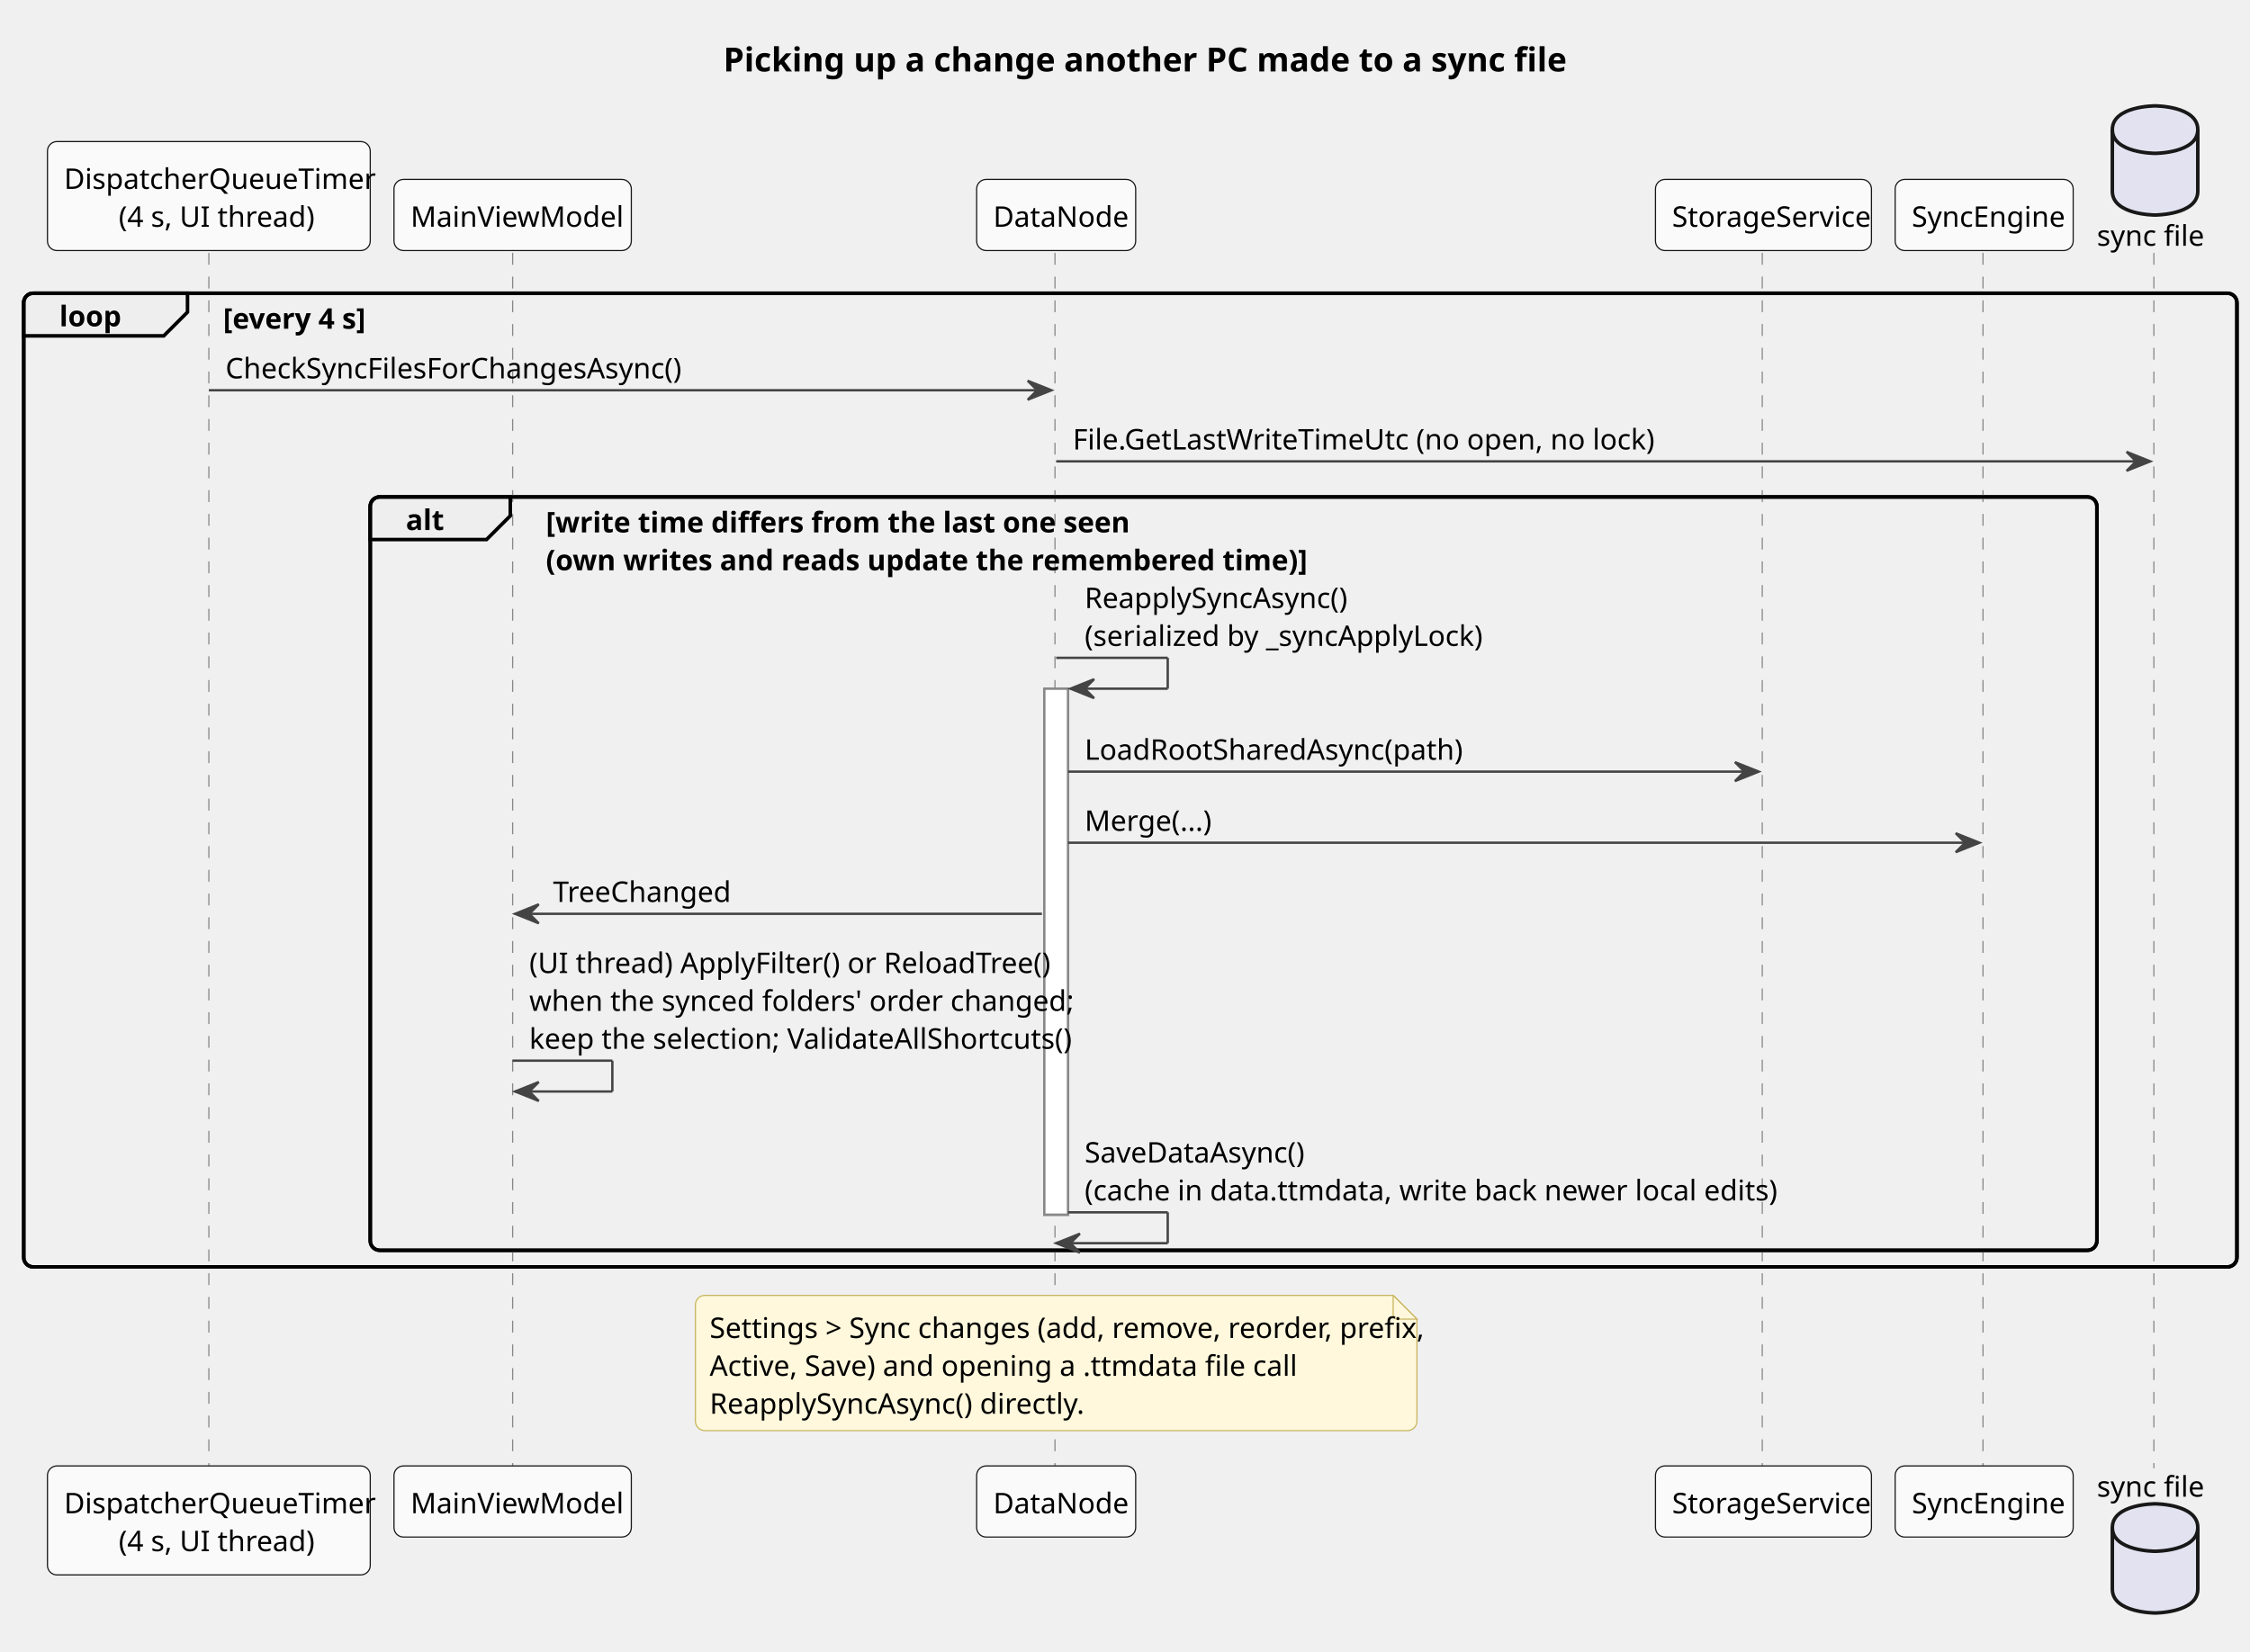
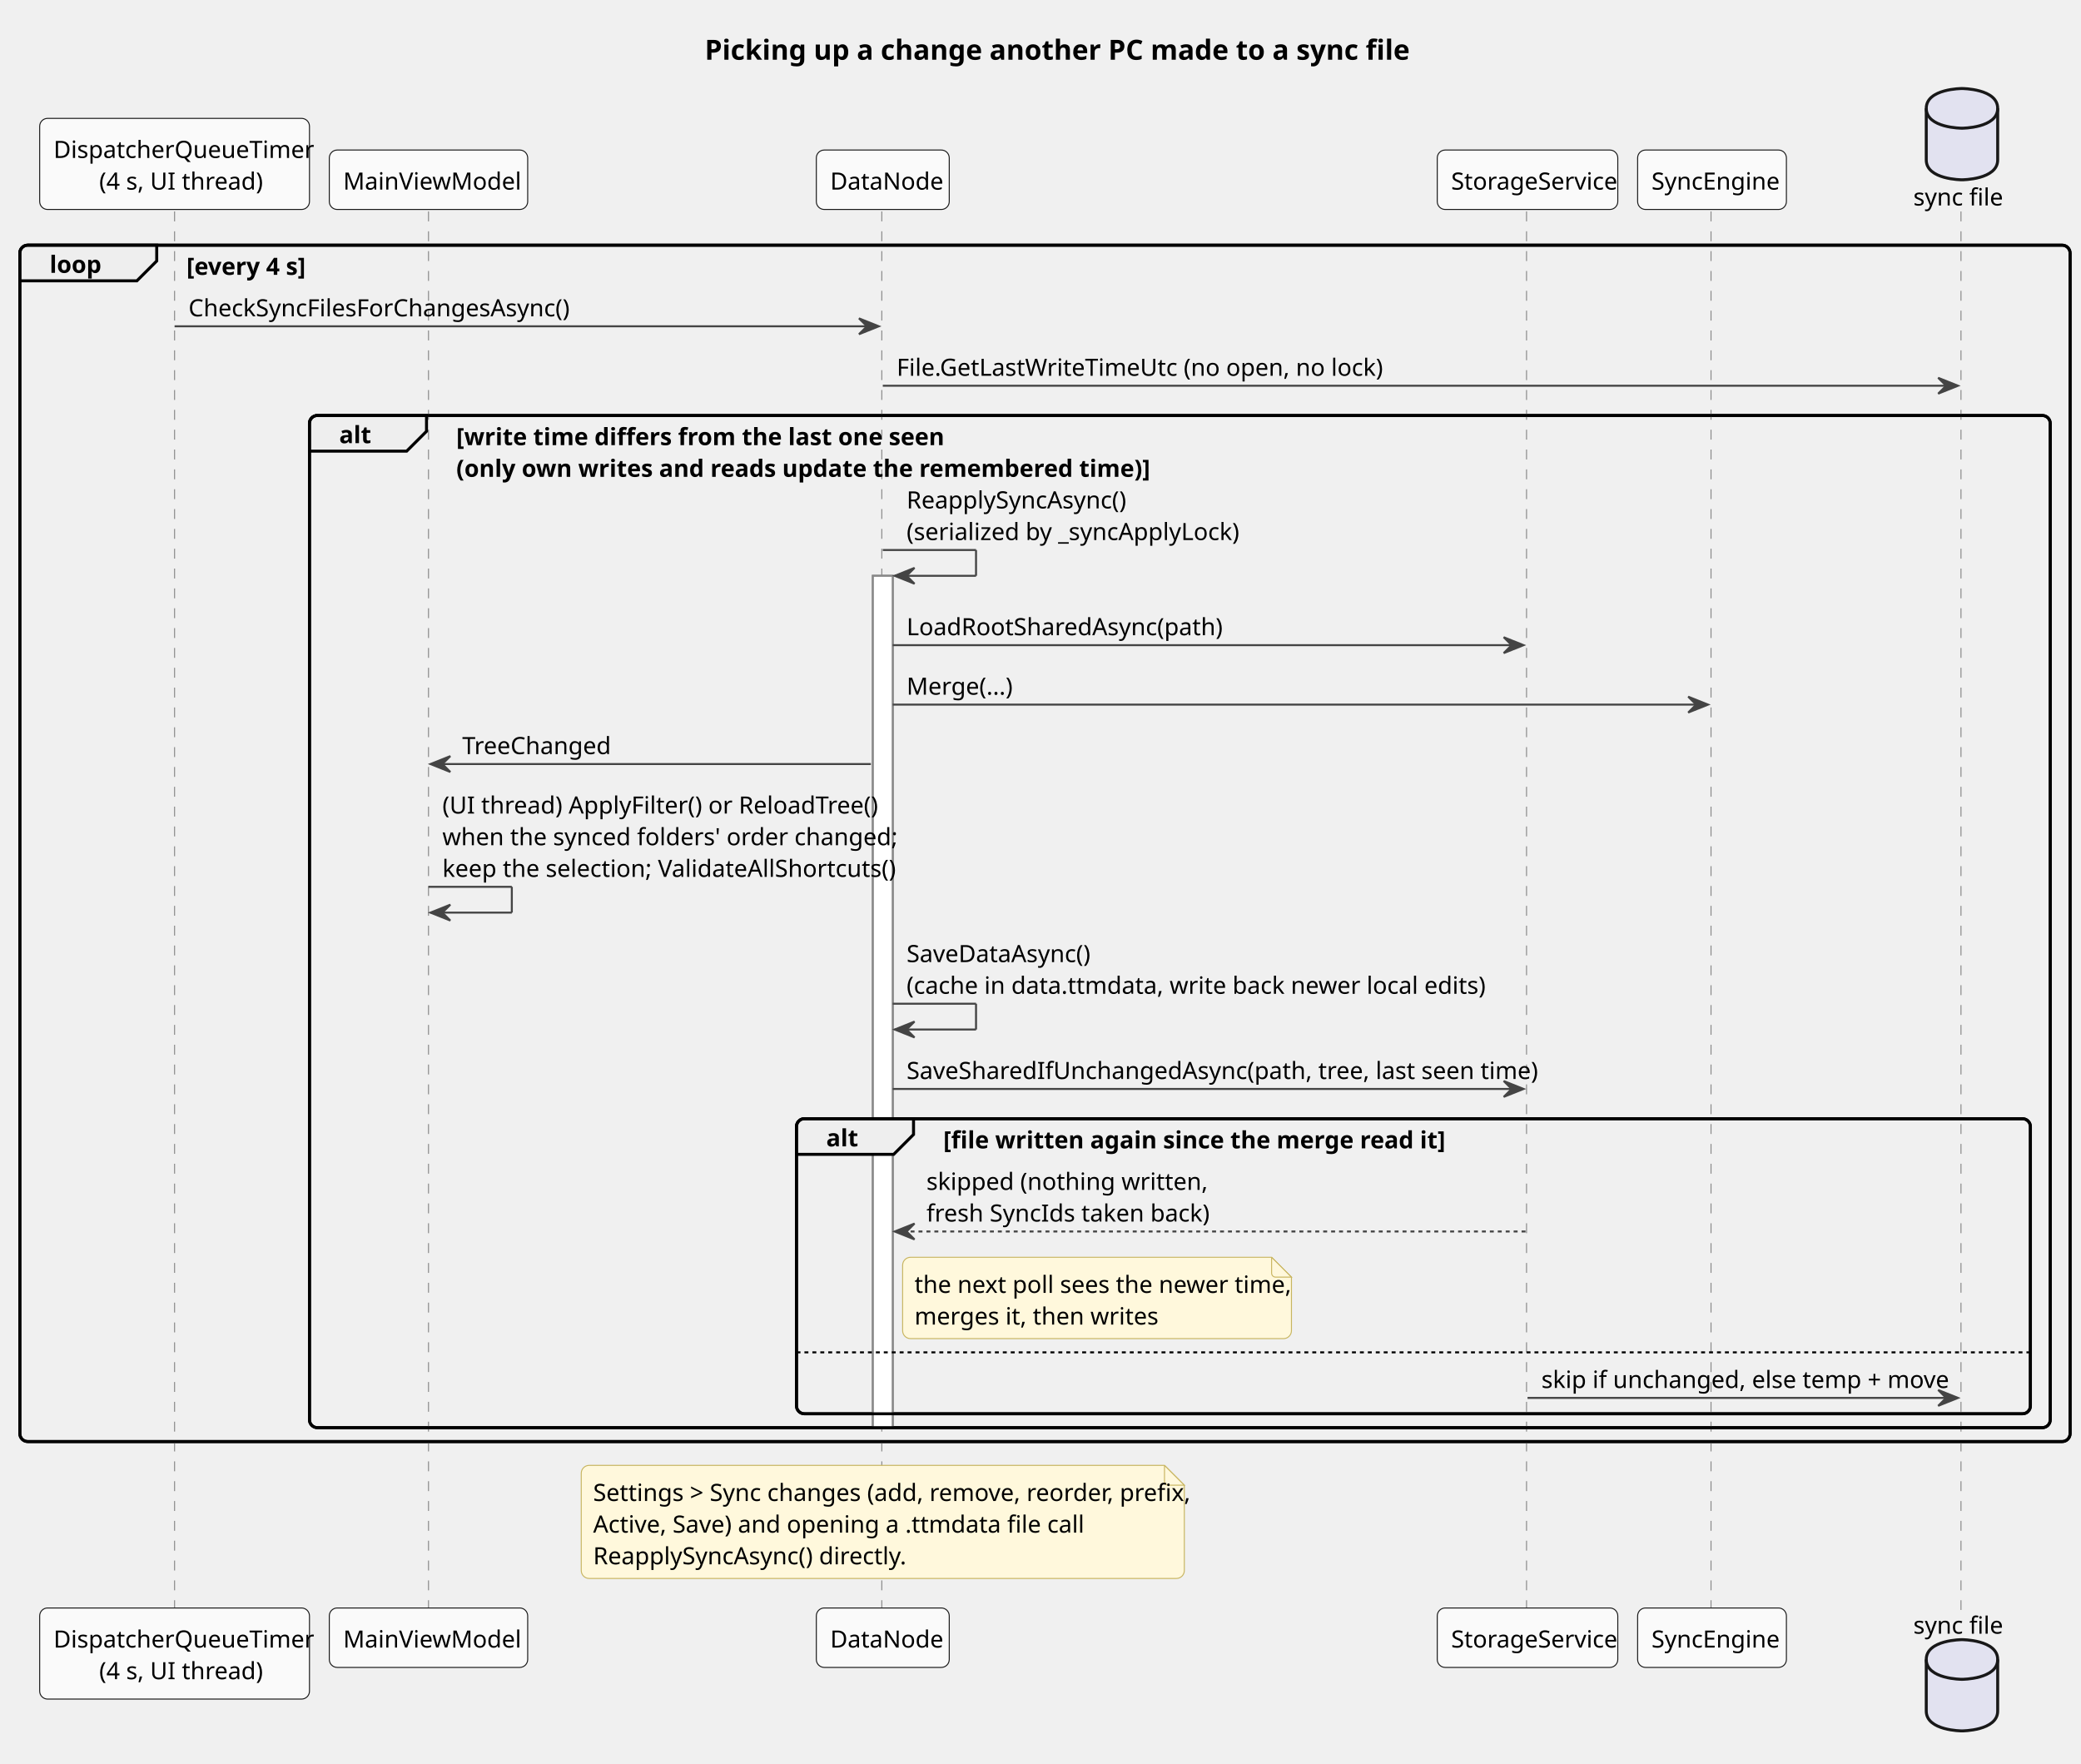
- <svg xmlns="http://www.w3.org/2000/svg" contentStyleType="text/css" height="696px" preserveAspectRatio="none" style="width:948px;height:696px;background:#FFFFFF;" version="1.1" viewBox="0 0 948 696" width="948px" zoomAndPan="magnify">
+ <svg xmlns="http://www.w3.org/2000/svg" contentStyleType="text/css" height="889px" preserveAspectRatio="none" style="width:1049px;height:889px;background:#FFFFFF;" version="1.1" viewBox="0 0 1049 889" width="1049px" zoomAndPan="magnify">
  <defs />
  <g>
-     <text fill="#000000" font-family="Segoe UI" font-size="14" font-weight="bold" lengthAdjust="spacing" textLength="342" x="304.75" y="30.107">Picking up a change another PC made to a sync file</text>
-     <rect fill="#FFFFFF" height="221.688" style="stroke:#888888;stroke-width:1.0;" width="10" x="440" y="290.231" />
-     <rect fill="none" height="410.336" rx="4" ry="4" style="stroke:#000000;stroke-width:1.5;" width="932.5" x="10" y="123.582" />
-     <rect fill="none" height="317.492" rx="4" ry="4" style="stroke:#000000;stroke-width:1.5;" width="727.5" x="156" y="209.426" />
-     <line style="stroke:#888888;stroke-width:0.5;stroke-dasharray:5.0,5.0;" x1="88" x2="88" y1="106.582" y2="618.801" />
-     <line style="stroke:#888888;stroke-width:0.5;stroke-dasharray:5.0,5.0;" x1="216" x2="216" y1="106.582" y2="618.801" />
-     <line style="stroke:#888888;stroke-width:0.5;stroke-dasharray:5.0,5.0;" x1="444.5" x2="444.5" y1="106.582" y2="618.801" />
-     <line style="stroke:#888888;stroke-width:0.5;stroke-dasharray:5.0,5.0;" x1="742.5" x2="742.5" y1="106.582" y2="618.801" />
-     <line style="stroke:#888888;stroke-width:0.5;stroke-dasharray:5.0,5.0;" x1="835.5" x2="835.5" y1="106.582" y2="618.801" />
-     <line style="stroke:#888888;stroke-width:0.5;stroke-dasharray:5.0,5.0;" x1="907.5" x2="907.5" y1="106.582" y2="618.801" />
+     <text fill="#000000" font-family="Segoe UI" font-size="14" font-weight="bold" lengthAdjust="spacing" textLength="342" x="355.25" y="30.107">Picking up a change another PC made to a sync file</text>
+     <rect fill="#FFFFFF" height="429.375" style="stroke:#888888;stroke-width:1.0;" width="10" x="440" y="290.231" />
+     <rect fill="none" height="603.023" rx="4" ry="4" style="stroke:#000000;stroke-width:1.5;" width="1033.5" x="10" y="123.582" />
+     <rect fill="none" height="510.18" rx="4" ry="4" style="stroke:#000000;stroke-width:1.5;" width="877.5" x="156" y="209.426" />
+     <rect fill="none" height="148.727" rx="4" ry="4" style="stroke:#000000;stroke-width:1.5;" width="622" x="401.5" y="563.879" />
+     <line style="stroke:#888888;stroke-width:0.5;stroke-dasharray:5.0,5.0;" x1="88" x2="88" y1="106.582" y2="811.488" />
+     <line style="stroke:#888888;stroke-width:0.5;stroke-dasharray:5.0,5.0;" x1="216" x2="216" y1="106.582" y2="811.488" />
+     <line style="stroke:#888888;stroke-width:0.5;stroke-dasharray:5.0,5.0;" x1="444.5" x2="444.5" y1="106.582" y2="811.488" />
+     <line style="stroke:#888888;stroke-width:0.5;stroke-dasharray:5.0,5.0;" x1="769.5" x2="769.5" y1="106.582" y2="811.488" />
+     <line style="stroke:#888888;stroke-width:0.5;stroke-dasharray:5.0,5.0;" x1="862.5" x2="862.5" y1="106.582" y2="811.488" />
+     <line style="stroke:#888888;stroke-width:0.5;stroke-dasharray:5.0,5.0;" x1="988.5" x2="988.5" y1="106.582" y2="811.488" />
    <rect fill="#FAFAFA" height="45.922" rx="4" ry="4" style="stroke:#181818;stroke-width:0.5;" width="136" x="20" y="59.66" />
    <text fill="#000000" font-family="Segoe UI" font-size="12" lengthAdjust="spacing" textLength="122" x="27" y="79.609">DispatcherQueueTimer</text>
    <text fill="#000000" font-family="Segoe UI" font-size="12" lengthAdjust="spacing" textLength="76" x="50" y="95.57">(4 s, UI thread)</text>
-     <rect fill="#FAFAFA" height="45.922" rx="4" ry="4" style="stroke:#181818;stroke-width:0.5;" width="136" x="20" y="617.801" />
-     <text fill="#000000" font-family="Segoe UI" font-size="12" lengthAdjust="spacing" textLength="122" x="27" y="637.75">DispatcherQueueTimer</text>
-     <text fill="#000000" font-family="Segoe UI" font-size="12" lengthAdjust="spacing" textLength="76" x="50" y="653.711">(4 s, UI thread)</text>
+     <rect fill="#FAFAFA" height="45.922" rx="4" ry="4" style="stroke:#181818;stroke-width:0.5;" width="136" x="20" y="810.488" />
+     <text fill="#000000" font-family="Segoe UI" font-size="12" lengthAdjust="spacing" textLength="122" x="27" y="830.438">DispatcherQueueTimer</text>
+     <text fill="#000000" font-family="Segoe UI" font-size="12" lengthAdjust="spacing" textLength="76" x="50" y="846.398">(4 s, UI thread)</text>
    <rect fill="#FAFAFA" height="29.961" rx="4" ry="4" style="stroke:#181818;stroke-width:0.5;" width="100" x="166" y="75.621" />
    <text fill="#000000" font-family="Segoe UI" font-size="12" lengthAdjust="spacing" textLength="86" x="173" y="95.57">MainViewModel</text>
-     <rect fill="#FAFAFA" height="29.961" rx="4" ry="4" style="stroke:#181818;stroke-width:0.5;" width="100" x="166" y="617.801" />
-     <text fill="#000000" font-family="Segoe UI" font-size="12" lengthAdjust="spacing" textLength="86" x="173" y="637.75">MainViewModel</text>
+     <rect fill="#FAFAFA" height="29.961" rx="4" ry="4" style="stroke:#181818;stroke-width:0.5;" width="100" x="166" y="810.488" />
+     <text fill="#000000" font-family="Segoe UI" font-size="12" lengthAdjust="spacing" textLength="86" x="173" y="830.438">MainViewModel</text>
    <rect fill="#FAFAFA" height="29.961" rx="4" ry="4" style="stroke:#181818;stroke-width:0.5;" width="67" x="411.5" y="75.621" />
    <text fill="#000000" font-family="Segoe UI" font-size="12" lengthAdjust="spacing" textLength="53" x="418.5" y="95.57">DataNode</text>
-     <rect fill="#FAFAFA" height="29.961" rx="4" ry="4" style="stroke:#181818;stroke-width:0.5;" width="67" x="411.5" y="617.801" />
-     <text fill="#000000" font-family="Segoe UI" font-size="12" lengthAdjust="spacing" textLength="53" x="418.5" y="637.75">DataNode</text>
-     <rect fill="#FAFAFA" height="29.961" rx="4" ry="4" style="stroke:#181818;stroke-width:0.5;" width="91" x="697.5" y="75.621" />
-     <text fill="#000000" font-family="Segoe UI" font-size="12" lengthAdjust="spacing" textLength="77" x="704.5" y="95.57">StorageService</text>
-     <rect fill="#FAFAFA" height="29.961" rx="4" ry="4" style="stroke:#181818;stroke-width:0.5;" width="91" x="697.5" y="617.801" />
-     <text fill="#000000" font-family="Segoe UI" font-size="12" lengthAdjust="spacing" textLength="77" x="704.5" y="637.75">StorageService</text>
-     <rect fill="#FAFAFA" height="29.961" rx="4" ry="4" style="stroke:#181818;stroke-width:0.5;" width="75" x="798.5" y="75.621" />
-     <text fill="#000000" font-family="Segoe UI" font-size="12" lengthAdjust="spacing" textLength="61" x="805.5" y="95.57">SyncEngine</text>
-     <rect fill="#FAFAFA" height="29.961" rx="4" ry="4" style="stroke:#181818;stroke-width:0.5;" width="75" x="798.5" y="617.801" />
-     <text fill="#000000" font-family="Segoe UI" font-size="12" lengthAdjust="spacing" textLength="61" x="805.5" y="637.75">SyncEngine</text>
-     <text fill="#000000" font-family="Segoe UI" font-size="12" lengthAdjust="spacing" textLength="43" x="883.5" y="103.57">sync file</text>
-     <path d="M890,54.621 C890,44.621 908,44.621 908,44.621 C908,44.621 926,44.621 926,54.621 L926,80.621 C926,90.621 908,90.621 908,90.621 C908,90.621 890,90.621 890,80.621 L890,54.621 " fill="#E2E2F0" style="stroke:#181818;stroke-width:1.5;" />
-     <path d="M890,54.621 C890,64.621 908,64.621 908,64.621 C908,64.621 926,64.621 926,54.621 " fill="none" style="stroke:#181818;stroke-width:1.5;" />
-     <text fill="#000000" font-family="Segoe UI" font-size="12" lengthAdjust="spacing" textLength="43" x="883.5" y="630.75">sync file</text>
-     <path d="M890,643.762 C890,633.762 908,633.762 908,633.762 C908,633.762 926,633.762 926,643.762 L926,669.762 C926,679.762 908,679.762 908,679.762 C908,679.762 890,679.762 890,669.762 L890,643.762 " fill="#E2E2F0" style="stroke:#181818;stroke-width:1.5;" />
-     <path d="M890,643.762 C890,653.762 908,653.762 908,653.762 C908,653.762 926,653.762 926,643.762 " fill="none" style="stroke:#181818;stroke-width:1.5;" />
-     <rect fill="#FFFFFF" height="221.688" style="stroke:#888888;stroke-width:1.0;" width="10" x="440" y="290.231" />
+     <rect fill="#FAFAFA" height="29.961" rx="4" ry="4" style="stroke:#181818;stroke-width:0.5;" width="67" x="411.5" y="810.488" />
+     <text fill="#000000" font-family="Segoe UI" font-size="12" lengthAdjust="spacing" textLength="53" x="418.5" y="830.438">DataNode</text>
+     <rect fill="#FAFAFA" height="29.961" rx="4" ry="4" style="stroke:#181818;stroke-width:0.5;" width="91" x="724.5" y="75.621" />
+     <text fill="#000000" font-family="Segoe UI" font-size="12" lengthAdjust="spacing" textLength="77" x="731.5" y="95.57">StorageService</text>
+     <rect fill="#FAFAFA" height="29.961" rx="4" ry="4" style="stroke:#181818;stroke-width:0.5;" width="91" x="724.5" y="810.488" />
+     <text fill="#000000" font-family="Segoe UI" font-size="12" lengthAdjust="spacing" textLength="77" x="731.5" y="830.438">StorageService</text>
+     <rect fill="#FAFAFA" height="29.961" rx="4" ry="4" style="stroke:#181818;stroke-width:0.5;" width="75" x="825.5" y="75.621" />
+     <text fill="#000000" font-family="Segoe UI" font-size="12" lengthAdjust="spacing" textLength="61" x="832.5" y="95.57">SyncEngine</text>
+     <rect fill="#FAFAFA" height="29.961" rx="4" ry="4" style="stroke:#181818;stroke-width:0.5;" width="75" x="825.5" y="810.488" />
+     <text fill="#000000" font-family="Segoe UI" font-size="12" lengthAdjust="spacing" textLength="61" x="832.5" y="830.438">SyncEngine</text>
+     <text fill="#000000" font-family="Segoe UI" font-size="12" lengthAdjust="spacing" textLength="43" x="964.5" y="103.57">sync file</text>
+     <path d="M971,54.621 C971,44.621 989,44.621 989,44.621 C989,44.621 1007,44.621 1007,54.621 L1007,80.621 C1007,90.621 989,90.621 989,90.621 C989,90.621 971,90.621 971,80.621 L971,54.621 " fill="#E2E2F0" style="stroke:#181818;stroke-width:1.5;" />
+     <path d="M971,54.621 C971,64.621 989,64.621 989,64.621 C989,64.621 1007,64.621 1007,54.621 " fill="none" style="stroke:#181818;stroke-width:1.5;" />
+     <text fill="#000000" font-family="Segoe UI" font-size="12" lengthAdjust="spacing" textLength="43" x="964.5" y="823.438">sync file</text>
+     <path d="M971,836.449 C971,826.449 989,826.449 989,826.449 C989,826.449 1007,826.449 1007,836.449 L1007,862.449 C1007,872.449 989,872.449 989,872.449 C989,872.449 971,872.449 971,862.449 L971,836.449 " fill="#E2E2F0" style="stroke:#181818;stroke-width:1.5;" />
+     <path d="M971,836.449 C971,846.449 989,846.449 989,846.449 C989,846.449 1007,846.449 1007,836.449 " fill="none" style="stroke:#181818;stroke-width:1.5;" />
+     <rect fill="#FFFFFF" height="429.375" style="stroke:#888888;stroke-width:1.0;" width="10" x="440" y="290.231" />
    <path d="M14,123.582 L79,123.582 L79,131.543 L69,141.543 L10,141.543 L10,127.582 A4,4 0 0 1 14,123.582 " fill="#EEEEEE" style="stroke:#000000;stroke-width:1.5;" />
-     <rect fill="none" height="410.336" rx="4" ry="4" style="stroke:#000000;stroke-width:1.5;" width="932.5" x="10" y="123.582" />
+     <rect fill="none" height="603.023" rx="4" ry="4" style="stroke:#000000;stroke-width:1.5;" width="1033.5" x="10" y="123.582" />
    <text fill="#000000" font-family="Segoe UI" font-size="12" font-weight="bold" lengthAdjust="spacing" textLength="24" x="25" y="137.531">loop</text>
    <text fill="#000000" font-family="Segoe UI" font-size="12" font-weight="bold" lengthAdjust="spacing" textLength="58" x="94" y="138.531">[every 4 s]</text>
    <polygon fill="#444444" points="433,160.465,443,164.465,433,168.465,437,164.465" style="stroke:#444444;stroke-width:1.0;" />
    <line style="stroke:#444444;stroke-width:1.0;" x1="88" x2="439" y1="164.465" y2="164.465" />
    <text fill="#000000" font-family="Segoe UI" font-size="12" lengthAdjust="spacing" textLength="184" x="95" y="159.453">CheckSyncFilesForChangesAsync()</text>
-     <polygon fill="#444444" points="896,190.426,906,194.426,896,198.426,900,194.426" style="stroke:#444444;stroke-width:1.0;" />
-     <line style="stroke:#444444;stroke-width:1.0;" x1="445" x2="902" y1="194.426" y2="194.426" />
+     <polygon fill="#444444" points="977,190.426,987,194.426,977,198.426,981,194.426" style="stroke:#444444;stroke-width:1.0;" />
+     <line style="stroke:#444444;stroke-width:1.0;" x1="445" x2="983" y1="194.426" y2="194.426" />
    <text fill="#000000" font-family="Segoe UI" font-size="12" lengthAdjust="spacing" textLength="233" x="452" y="189.414">File.GetLastWriteTimeUtc (no open, no lock)</text>
    <path d="M160,209.426 L215,209.426 L215,217.387 L205,227.387 L156,227.387 L156,213.426 A4,4 0 0 1 160,209.426 " fill="#EEEEEE" style="stroke:#000000;stroke-width:1.5;" />
-     <rect fill="none" height="317.492" rx="4" ry="4" style="stroke:#000000;stroke-width:1.5;" width="727.5" x="156" y="209.426" />
+     <rect fill="none" height="510.18" rx="4" ry="4" style="stroke:#000000;stroke-width:1.5;" width="877.5" x="156" y="209.426" />
    <text fill="#000000" font-family="Segoe UI" font-size="12" font-weight="bold" lengthAdjust="spacing" textLength="14" x="171" y="223.375">alt</text>
    <text fill="#000000" font-family="Segoe UI" font-size="12" font-weight="bold" lengthAdjust="spacing" textLength="231" x="230" y="224.375">[write time differs from the last one seen</text>
-     <text fill="#000000" font-family="Segoe UI" font-size="12" font-weight="bold" lengthAdjust="spacing" textLength="300" x="230" y="240.336">(own writes and reads update the remembered time)]</text>
+     <text fill="#000000" font-family="Segoe UI" font-size="12" font-weight="bold" lengthAdjust="spacing" textLength="326" x="230" y="240.336">(only own writes and reads update the remembered time)]</text>
    <line style="stroke:#444444;stroke-width:1.0;" x1="445" x2="492" y1="277.231" y2="277.231" />
    <line style="stroke:#444444;stroke-width:1.0;" x1="492" x2="492" y1="277.231" y2="290.231" />
    <line style="stroke:#444444;stroke-width:1.0;" x1="451" x2="492" y1="290.231" y2="290.231" />
    <polygon fill="#444444" points="461,286.231,451,290.231,461,294.231,457,290.231" style="stroke:#444444;stroke-width:1.0;" />
    <text fill="#000000" font-family="Segoe UI" font-size="12" lengthAdjust="spacing" textLength="107" x="457" y="256.258">ReapplySyncAsync()</text>
    <text fill="#000000" font-family="Segoe UI" font-size="12" lengthAdjust="spacing" textLength="160" x="457" y="272.219">(serialized by _syncApplyLock)</text>
-     <polygon fill="#444444" points="731,321.191,741,325.191,731,329.191,735,325.191" style="stroke:#444444;stroke-width:1.0;" />
-     <line style="stroke:#444444;stroke-width:1.0;" x1="450" x2="737" y1="325.191" y2="325.191" />
+     <polygon fill="#444444" points="758,321.191,768,325.191,758,329.191,762,325.191" style="stroke:#444444;stroke-width:1.0;" />
+     <line style="stroke:#444444;stroke-width:1.0;" x1="450" x2="764" y1="325.191" y2="325.191" />
    <text fill="#000000" font-family="Segoe UI" font-size="12" lengthAdjust="spacing" textLength="151" x="457" y="320.18">LoadRootSharedAsync(path)</text>
-     <polygon fill="#444444" points="824,351.152,834,355.152,824,359.152,828,355.152" style="stroke:#444444;stroke-width:1.0;" />
-     <line style="stroke:#444444;stroke-width:1.0;" x1="450" x2="830" y1="355.152" y2="355.152" />
+     <polygon fill="#444444" points="851,351.152,861,355.152,851,359.152,855,355.152" style="stroke:#444444;stroke-width:1.0;" />
+     <line style="stroke:#444444;stroke-width:1.0;" x1="450" x2="857" y1="355.152" y2="355.152" />
    <text fill="#000000" font-family="Segoe UI" font-size="12" lengthAdjust="spacing" textLength="51" x="457" y="350.141">Merge(...)</text>
    <polygon fill="#444444" points="227,381.113,217,385.113,227,389.113,223,385.113" style="stroke:#444444;stroke-width:1.0;" />
    <line style="stroke:#444444;stroke-width:1.0;" x1="221" x2="439" y1="385.113" y2="385.113" />
    <text fill="#000000" font-family="Segoe UI" font-size="12" lengthAdjust="spacing" textLength="71" x="233" y="380.102">TreeChanged</text>
    <line style="stroke:#444444;stroke-width:1.0;" x1="216" x2="258" y1="446.996" y2="446.996" />
    <line style="stroke:#444444;stroke-width:1.0;" x1="258" x2="258" y1="446.996" y2="459.996" />
    <line style="stroke:#444444;stroke-width:1.0;" x1="217" x2="258" y1="459.996" y2="459.996" />
    <polygon fill="#444444" points="227,455.996,217,459.996,227,463.996,223,459.996" style="stroke:#444444;stroke-width:1.0;" />
    <text fill="#000000" font-family="Segoe UI" font-size="12" lengthAdjust="spacing" textLength="208" x="223" y="410.062">(UI thread) ApplyFilter() or ReloadTree()</text>
    <text fill="#000000" font-family="Segoe UI" font-size="12" lengthAdjust="spacing" textLength="214" x="223" y="426.023">when the synced folders' order changed;</text>
    <text fill="#000000" font-family="Segoe UI" font-size="12" lengthAdjust="spacing" textLength="215" x="223" y="441.984">keep the selection; ValidateAllShortcuts()</text>
-     <line style="stroke:#444444;stroke-width:1.0;" x1="450" x2="492" y1="510.918" y2="510.918" />
-     <line style="stroke:#444444;stroke-width:1.0;" x1="492" x2="492" y1="510.918" y2="523.918" />
-     <line style="stroke:#444444;stroke-width:1.0;" x1="445" x2="492" y1="523.918" y2="523.918" />
-     <polygon fill="#444444" points="455,519.918,445,523.918,455,527.918,451,523.918" style="stroke:#444444;stroke-width:1.0;" />
-     <text fill="#000000" font-family="Segoe UI" font-size="12" lengthAdjust="spacing" textLength="88" x="457" y="489.945">SaveDataAsync()</text>
-     <text fill="#000000" font-family="Segoe UI" font-size="12" lengthAdjust="spacing" textLength="274" x="457" y="505.906">(cache in data.ttmdata, write back newer local edits)</text>
-     <path d="M293,549.918 L293,598.918 A4,4 0 0 0 297,602.918 L593,602.918 A4,4 0 0 0 597,598.918 L597,555.918 L587,545.918 L297,545.918 A4,4 0 0 0 293,549.918 " fill="#FFF8DC" style="stroke:#C8B560;stroke-width:0.5;" />
-     <path d="M587,545.918 L587,553.918 A2,2 0 0 0 589,555.918 L597,555.918 L587,545.918 " fill="#FFF8DC" style="stroke:#C8B560;stroke-width:0.5;" />
-     <text fill="#000000" font-family="Segoe UI" font-size="12" lengthAdjust="spacing" textLength="283" x="299" y="563.867">Settings &gt; Sync changes (add, remove, reorder, prefix,</text>
-     <text fill="#000000" font-family="Segoe UI" font-size="12" lengthAdjust="spacing" textLength="234" x="299" y="579.828">Active, Save) and opening a .ttmdata file call</text>
-     <text fill="#000000" font-family="Segoe UI" font-size="12" lengthAdjust="spacing" textLength="152" x="299" y="595.789">ReapplySyncAsync() directly.</text>
+     <line style="stroke:#444444;stroke-width:1.0;" x1="450" x2="492" y1="505.918" y2="505.918" />
+     <line style="stroke:#444444;stroke-width:1.0;" x1="492" x2="492" y1="505.918" y2="518.918" />
+     <line style="stroke:#444444;stroke-width:1.0;" x1="451" x2="492" y1="518.918" y2="518.918" />
+     <polygon fill="#444444" points="461,514.918,451,518.918,461,522.918,457,518.918" style="stroke:#444444;stroke-width:1.0;" />
+     <text fill="#000000" font-family="Segoe UI" font-size="12" lengthAdjust="spacing" textLength="88" x="457" y="484.945">SaveDataAsync()</text>
+     <text fill="#000000" font-family="Segoe UI" font-size="12" lengthAdjust="spacing" textLength="274" x="457" y="500.906">(cache in data.ttmdata, write back newer local edits)</text>
+     <polygon fill="#444444" points="758,544.879,768,548.879,758,552.879,762,548.879" style="stroke:#444444;stroke-width:1.0;" />
+     <line style="stroke:#444444;stroke-width:1.0;" x1="450" x2="764" y1="548.879" y2="548.879" />
+     <text fill="#000000" font-family="Segoe UI" font-size="12" lengthAdjust="spacing" textLength="296" x="457" y="543.867">SaveSharedIfUnchangedAsync(path, tree, last seen time)</text>
+     <path d="M405.5,563.879 L460.5,563.879 L460.5,571.84 L450.5,581.84 L401.5,581.84 L401.5,567.879 A4,4 0 0 1 405.5,563.879 " fill="#EEEEEE" style="stroke:#000000;stroke-width:1.5;" />
+     <rect fill="none" height="148.727" rx="4" ry="4" style="stroke:#000000;stroke-width:1.5;" width="622" x="401.5" y="563.879" />
+     <text fill="#000000" font-family="Segoe UI" font-size="12" font-weight="bold" lengthAdjust="spacing" textLength="14" x="416.5" y="577.828">alt</text>
+     <text fill="#000000" font-family="Segoe UI" font-size="12" font-weight="bold" lengthAdjust="spacing" textLength="235" x="475.5" y="578.828">[file written again since the merge read it]</text>
+     <polygon fill="#444444" points="461,616.723,451,620.723,461,624.723,457,620.723" style="stroke:#444444;stroke-width:1.0;" />
+     <line style="stroke:#444444;stroke-width:1.0;stroke-dasharray:2.0,2.0;" x1="455" x2="769" y1="620.723" y2="620.723" />
+     <text fill="#000000" font-family="Segoe UI" font-size="12" lengthAdjust="spacing" textLength="133" x="467" y="599.75">skipped (nothing written,</text>
+     <text fill="#000000" font-family="Segoe UI" font-size="12" lengthAdjust="spacing" textLength="133" x="467" y="615.711">fresh SyncIds taken back)</text>
+     <path d="M455,637.723 L455,670.723 A4,4 0 0 0 459,674.723 L647,674.723 A4,4 0 0 0 651,670.723 L651,643.723 L641,633.723 L459,633.723 A4,4 0 0 0 455,637.723 " fill="#FFF8DC" style="stroke:#C8B560;stroke-width:0.5;" />
+     <path d="M641,633.723 L641,641.723 A2,2 0 0 0 643,643.723 L651,643.723 L641,633.723 " fill="#FFF8DC" style="stroke:#C8B560;stroke-width:0.5;" />
+     <text fill="#000000" font-family="Segoe UI" font-size="12" lengthAdjust="spacing" textLength="175" x="461" y="651.672">the next poll sees the newer time,</text>
+     <text fill="#000000" font-family="Segoe UI" font-size="12" lengthAdjust="spacing" textLength="113" x="461" y="667.633">merges it, then writes</text>
+     <line style="stroke:#000000;stroke-width:1.0;stroke-dasharray:2.0,2.0;" x1="401.5" x2="1023.5" y1="681.644" y2="681.644" />
+     <polygon fill="#444444" points="977,700.606,987,704.606,977,708.606,981,704.606" style="stroke:#444444;stroke-width:1.0;" />
+     <line style="stroke:#444444;stroke-width:1.0;" x1="770" x2="983" y1="704.606" y2="704.606" />
+     <text fill="#000000" font-family="Segoe UI" font-size="12" lengthAdjust="spacing" textLength="195" x="777" y="699.594">skip if unchanged, else temp + move</text>
+     <path d="M293,742.606 L293,791.606 A4,4 0 0 0 297,795.606 L593,795.606 A4,4 0 0 0 597,791.606 L597,748.606 L587,738.606 L297,738.606 A4,4 0 0 0 293,742.606 " fill="#FFF8DC" style="stroke:#C8B560;stroke-width:0.5;" />
+     <path d="M587,738.606 L587,746.606 A2,2 0 0 0 589,748.606 L597,748.606 L587,738.606 " fill="#FFF8DC" style="stroke:#C8B560;stroke-width:0.5;" />
+     <text fill="#000000" font-family="Segoe UI" font-size="12" lengthAdjust="spacing" textLength="283" x="299" y="756.555">Settings &gt; Sync changes (add, remove, reorder, prefix,</text>
+     <text fill="#000000" font-family="Segoe UI" font-size="12" lengthAdjust="spacing" textLength="234" x="299" y="772.516">Active, Save) and opening a .ttmdata file call</text>
+     <text fill="#000000" font-family="Segoe UI" font-size="12" lengthAdjust="spacing" textLength="152" x="299" y="788.477">ReapplySyncAsync() directly.</text>
  </g>
</svg>
